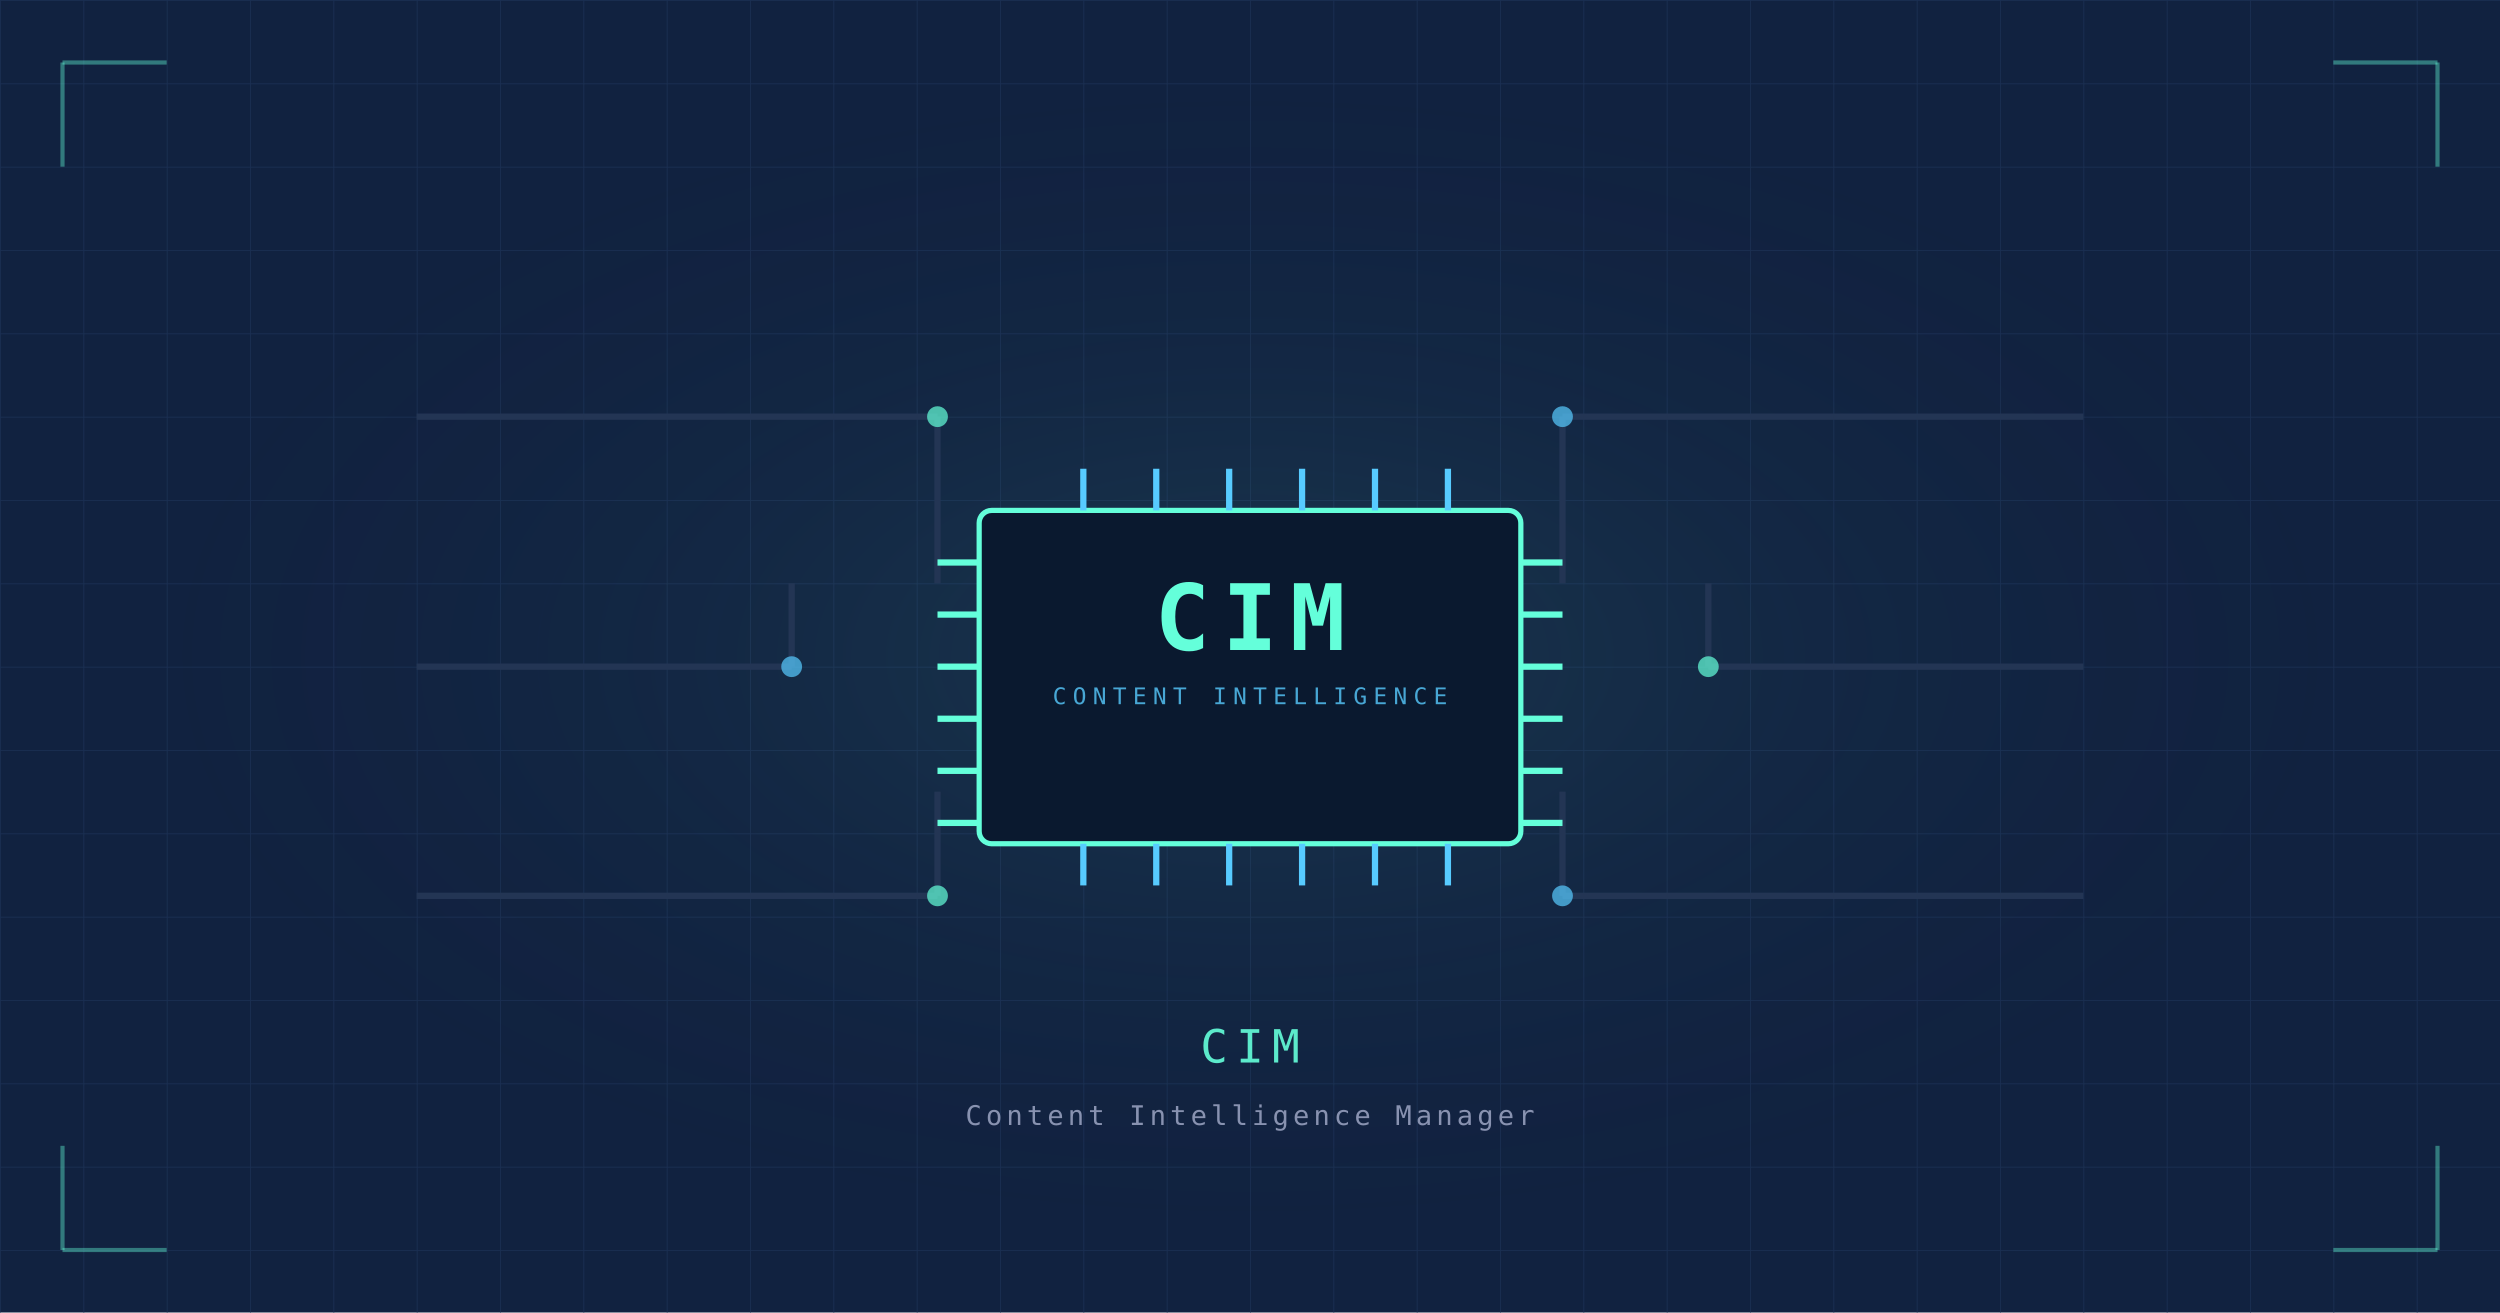
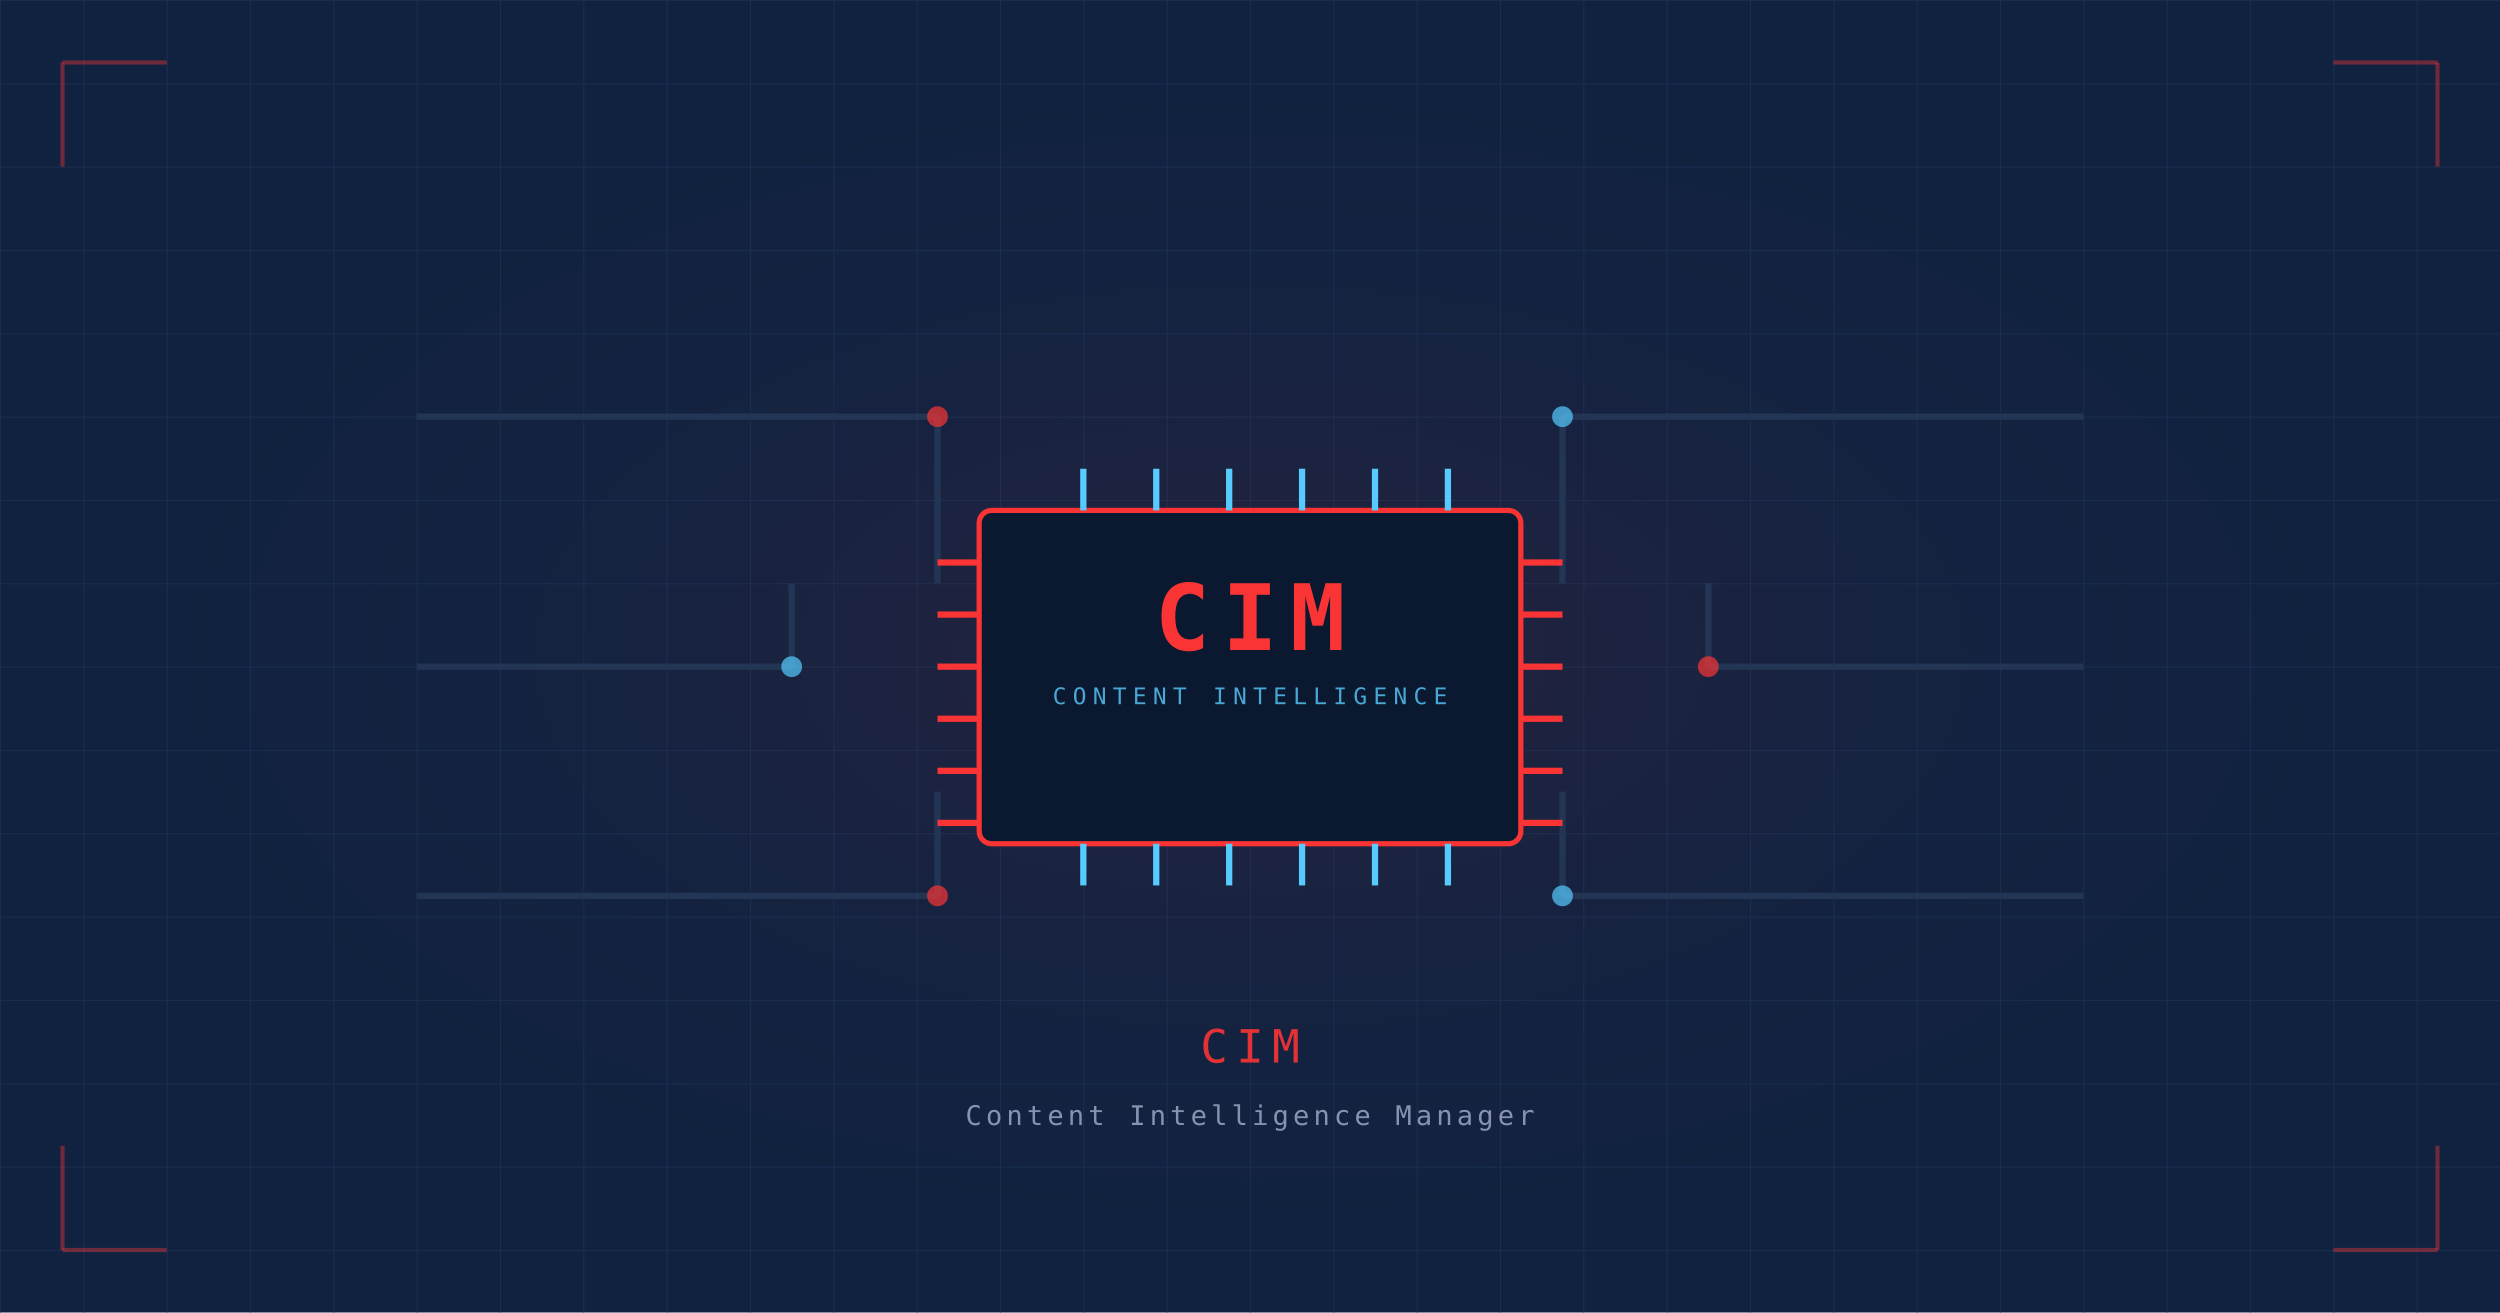
<svg xmlns="http://www.w3.org/2000/svg" width="1200" height="630" viewBox="0 0 1200 630">
  <rect width="1200" height="630" fill="#112240" />
  <defs>
    <pattern id="grid3" width="40" height="40" patternUnits="userSpaceOnUse">
      <path d="M 40 0 L 0 0 0 40" fill="none" stroke="#1a2f52" stroke-width="0.8" />
    </pattern>
    <radialGradient id="glow3" cx="50%" cy="50%" r="45%">
-       <stop offset="0%" stop-color="#64ffda" stop-opacity="0.1" />
+       <stop offset="0%" stop-color="#fa3434" stop-opacity="0.1" />
      <stop offset="100%" stop-color="#112240" stop-opacity="0" />
    </radialGradient>
  </defs>
  <rect width="1200" height="630" fill="url(#grid3)" />
  <rect width="1200" height="630" fill="url(#glow3)" />
  <line x1="200" y1="200" x2="450" y2="200" stroke="#233554" stroke-width="3" />
  <line x1="450" y1="200" x2="450" y2="280" stroke="#233554" stroke-width="3" />
  <line x1="200" y1="320" x2="380" y2="320" stroke="#233554" stroke-width="3" />
  <line x1="380" y1="320" x2="380" y2="280" stroke="#233554" stroke-width="3" />
  <line x1="200" y1="430" x2="450" y2="430" stroke="#233554" stroke-width="3" />
  <line x1="450" y1="430" x2="450" y2="380" stroke="#233554" stroke-width="3" />
  <line x1="750" y1="200" x2="1000" y2="200" stroke="#233554" stroke-width="3" />
  <line x1="750" y1="200" x2="750" y2="280" stroke="#233554" stroke-width="3" />
  <line x1="820" y1="320" x2="1000" y2="320" stroke="#233554" stroke-width="3" />
  <line x1="820" y1="320" x2="820" y2="280" stroke="#233554" stroke-width="3" />
  <line x1="750" y1="430" x2="1000" y2="430" stroke="#233554" stroke-width="3" />
  <line x1="750" y1="430" x2="750" y2="380" stroke="#233554" stroke-width="3" />
-   <rect x="470" y="245" width="260" height="160" rx="6" fill="#0a192f" stroke="#64ffda" stroke-width="2.5" />
-   <line x1="450" y1="270" x2="470" y2="270" stroke="#64ffda" stroke-width="3" />
-   <line x1="450" y1="295" x2="470" y2="295" stroke="#64ffda" stroke-width="3" />
-   <line x1="450" y1="320" x2="470" y2="320" stroke="#64ffda" stroke-width="3" />
-   <line x1="450" y1="345" x2="470" y2="345" stroke="#64ffda" stroke-width="3" />
-   <line x1="450" y1="370" x2="470" y2="370" stroke="#64ffda" stroke-width="3" />
-   <line x1="450" y1="395" x2="470" y2="395" stroke="#64ffda" stroke-width="3" />
-   <line x1="730" y1="270" x2="750" y2="270" stroke="#64ffda" stroke-width="3" />
-   <line x1="730" y1="295" x2="750" y2="295" stroke="#64ffda" stroke-width="3" />
-   <line x1="730" y1="320" x2="750" y2="320" stroke="#64ffda" stroke-width="3" />
-   <line x1="730" y1="345" x2="750" y2="345" stroke="#64ffda" stroke-width="3" />
-   <line x1="730" y1="370" x2="750" y2="370" stroke="#64ffda" stroke-width="3" />
-   <line x1="730" y1="395" x2="750" y2="395" stroke="#64ffda" stroke-width="3" />
+   <rect x="470" y="245" width="260" height="160" rx="6" fill="#0a192f" stroke="#fa3434" stroke-width="2.5" />
+   <line x1="450" y1="270" x2="470" y2="270" stroke="#fa3434" stroke-width="3" />
+   <line x1="450" y1="295" x2="470" y2="295" stroke="#fa3434" stroke-width="3" />
+   <line x1="450" y1="320" x2="470" y2="320" stroke="#fa3434" stroke-width="3" />
+   <line x1="450" y1="345" x2="470" y2="345" stroke="#fa3434" stroke-width="3" />
+   <line x1="450" y1="370" x2="470" y2="370" stroke="#fa3434" stroke-width="3" />
+   <line x1="450" y1="395" x2="470" y2="395" stroke="#fa3434" stroke-width="3" />
+   <line x1="730" y1="270" x2="750" y2="270" stroke="#fa3434" stroke-width="3" />
+   <line x1="730" y1="295" x2="750" y2="295" stroke="#fa3434" stroke-width="3" />
+   <line x1="730" y1="320" x2="750" y2="320" stroke="#fa3434" stroke-width="3" />
+   <line x1="730" y1="345" x2="750" y2="345" stroke="#fa3434" stroke-width="3" />
+   <line x1="730" y1="370" x2="750" y2="370" stroke="#fa3434" stroke-width="3" />
+   <line x1="730" y1="395" x2="750" y2="395" stroke="#fa3434" stroke-width="3" />
  <line x1="520" y1="225" x2="520" y2="245" stroke="#57cbff" stroke-width="3" />
  <line x1="555" y1="225" x2="555" y2="245" stroke="#57cbff" stroke-width="3" />
  <line x1="590" y1="225" x2="590" y2="245" stroke="#57cbff" stroke-width="3" />
  <line x1="625" y1="225" x2="625" y2="245" stroke="#57cbff" stroke-width="3" />
  <line x1="660" y1="225" x2="660" y2="245" stroke="#57cbff" stroke-width="3" />
  <line x1="695" y1="225" x2="695" y2="245" stroke="#57cbff" stroke-width="3" />
  <line x1="520" y1="405" x2="520" y2="425" stroke="#57cbff" stroke-width="3" />
  <line x1="555" y1="405" x2="555" y2="425" stroke="#57cbff" stroke-width="3" />
  <line x1="590" y1="405" x2="590" y2="425" stroke="#57cbff" stroke-width="3" />
  <line x1="625" y1="405" x2="625" y2="425" stroke="#57cbff" stroke-width="3" />
  <line x1="660" y1="405" x2="660" y2="425" stroke="#57cbff" stroke-width="3" />
  <line x1="695" y1="405" x2="695" y2="425" stroke="#57cbff" stroke-width="3" />
-   <text x="600" y="312" text-anchor="middle" font-family="monospace" font-size="44" fill="#64ffda" font-weight="bold" letter-spacing="6">CIM</text>
+   <text x="600" y="312" text-anchor="middle" font-family="monospace" font-size="44" fill="#fa3434" font-weight="bold" letter-spacing="6">CIM</text>
  <text x="600" y="338" text-anchor="middle" font-family="monospace" font-size="11" fill="#57cbff" letter-spacing="3" opacity="0.8">CONTENT INTELLIGENCE</text>
-   <circle cx="450" cy="200" r="5" fill="#64ffda" opacity="0.7" />
+   <circle cx="450" cy="200" r="5" fill="#fa3434" opacity="0.7" />
  <circle cx="380" cy="320" r="5" fill="#57cbff" opacity="0.7" />
-   <circle cx="450" cy="430" r="5" fill="#64ffda" opacity="0.7" />
+   <circle cx="450" cy="430" r="5" fill="#fa3434" opacity="0.7" />
  <circle cx="750" cy="200" r="5" fill="#57cbff" opacity="0.7" />
-   <circle cx="820" cy="320" r="5" fill="#64ffda" opacity="0.7" />
+   <circle cx="820" cy="320" r="5" fill="#fa3434" opacity="0.7" />
  <circle cx="750" cy="430" r="5" fill="#57cbff" opacity="0.7" />
-   <text x="600" y="510" text-anchor="middle" font-family="monospace" font-size="22" fill="#64ffda" letter-spacing="4" opacity="0.9">CIM</text>
+   <text x="600" y="510" text-anchor="middle" font-family="monospace" font-size="22" fill="#fa3434" letter-spacing="4" opacity="0.9">CIM</text>
  <text x="600" y="540" text-anchor="middle" font-family="monospace" font-size="13" fill="#8892b0" letter-spacing="2">Content Intelligence Manager</text>
-   <line x1="30" y1="30" x2="80" y2="30" stroke="#64ffda" stroke-width="2" opacity="0.4" />
-   <line x1="30" y1="30" x2="30" y2="80" stroke="#64ffda" stroke-width="2" opacity="0.4" />
-   <line x1="1170" y1="30" x2="1120" y2="30" stroke="#64ffda" stroke-width="2" opacity="0.4" />
-   <line x1="1170" y1="30" x2="1170" y2="80" stroke="#64ffda" stroke-width="2" opacity="0.4" />
-   <line x1="30" y1="600" x2="80" y2="600" stroke="#64ffda" stroke-width="2" opacity="0.4" />
-   <line x1="30" y1="600" x2="30" y2="550" stroke="#64ffda" stroke-width="2" opacity="0.4" />
-   <line x1="1170" y1="600" x2="1120" y2="600" stroke="#64ffda" stroke-width="2" opacity="0.4" />
-   <line x1="1170" y1="600" x2="1170" y2="550" stroke="#64ffda" stroke-width="2" opacity="0.4" />
+   <line x1="30" y1="30" x2="80" y2="30" stroke="#fa3434" stroke-width="2" opacity="0.4" />
+   <line x1="30" y1="30" x2="30" y2="80" stroke="#fa3434" stroke-width="2" opacity="0.4" />
+   <line x1="1170" y1="30" x2="1120" y2="30" stroke="#fa3434" stroke-width="2" opacity="0.4" />
+   <line x1="1170" y1="30" x2="1170" y2="80" stroke="#fa3434" stroke-width="2" opacity="0.4" />
+   <line x1="30" y1="600" x2="80" y2="600" stroke="#fa3434" stroke-width="2" opacity="0.4" />
+   <line x1="30" y1="600" x2="30" y2="550" stroke="#fa3434" stroke-width="2" opacity="0.4" />
+   <line x1="1170" y1="600" x2="1120" y2="600" stroke="#fa3434" stroke-width="2" opacity="0.4" />
+   <line x1="1170" y1="600" x2="1170" y2="550" stroke="#fa3434" stroke-width="2" opacity="0.4" />
</svg>
